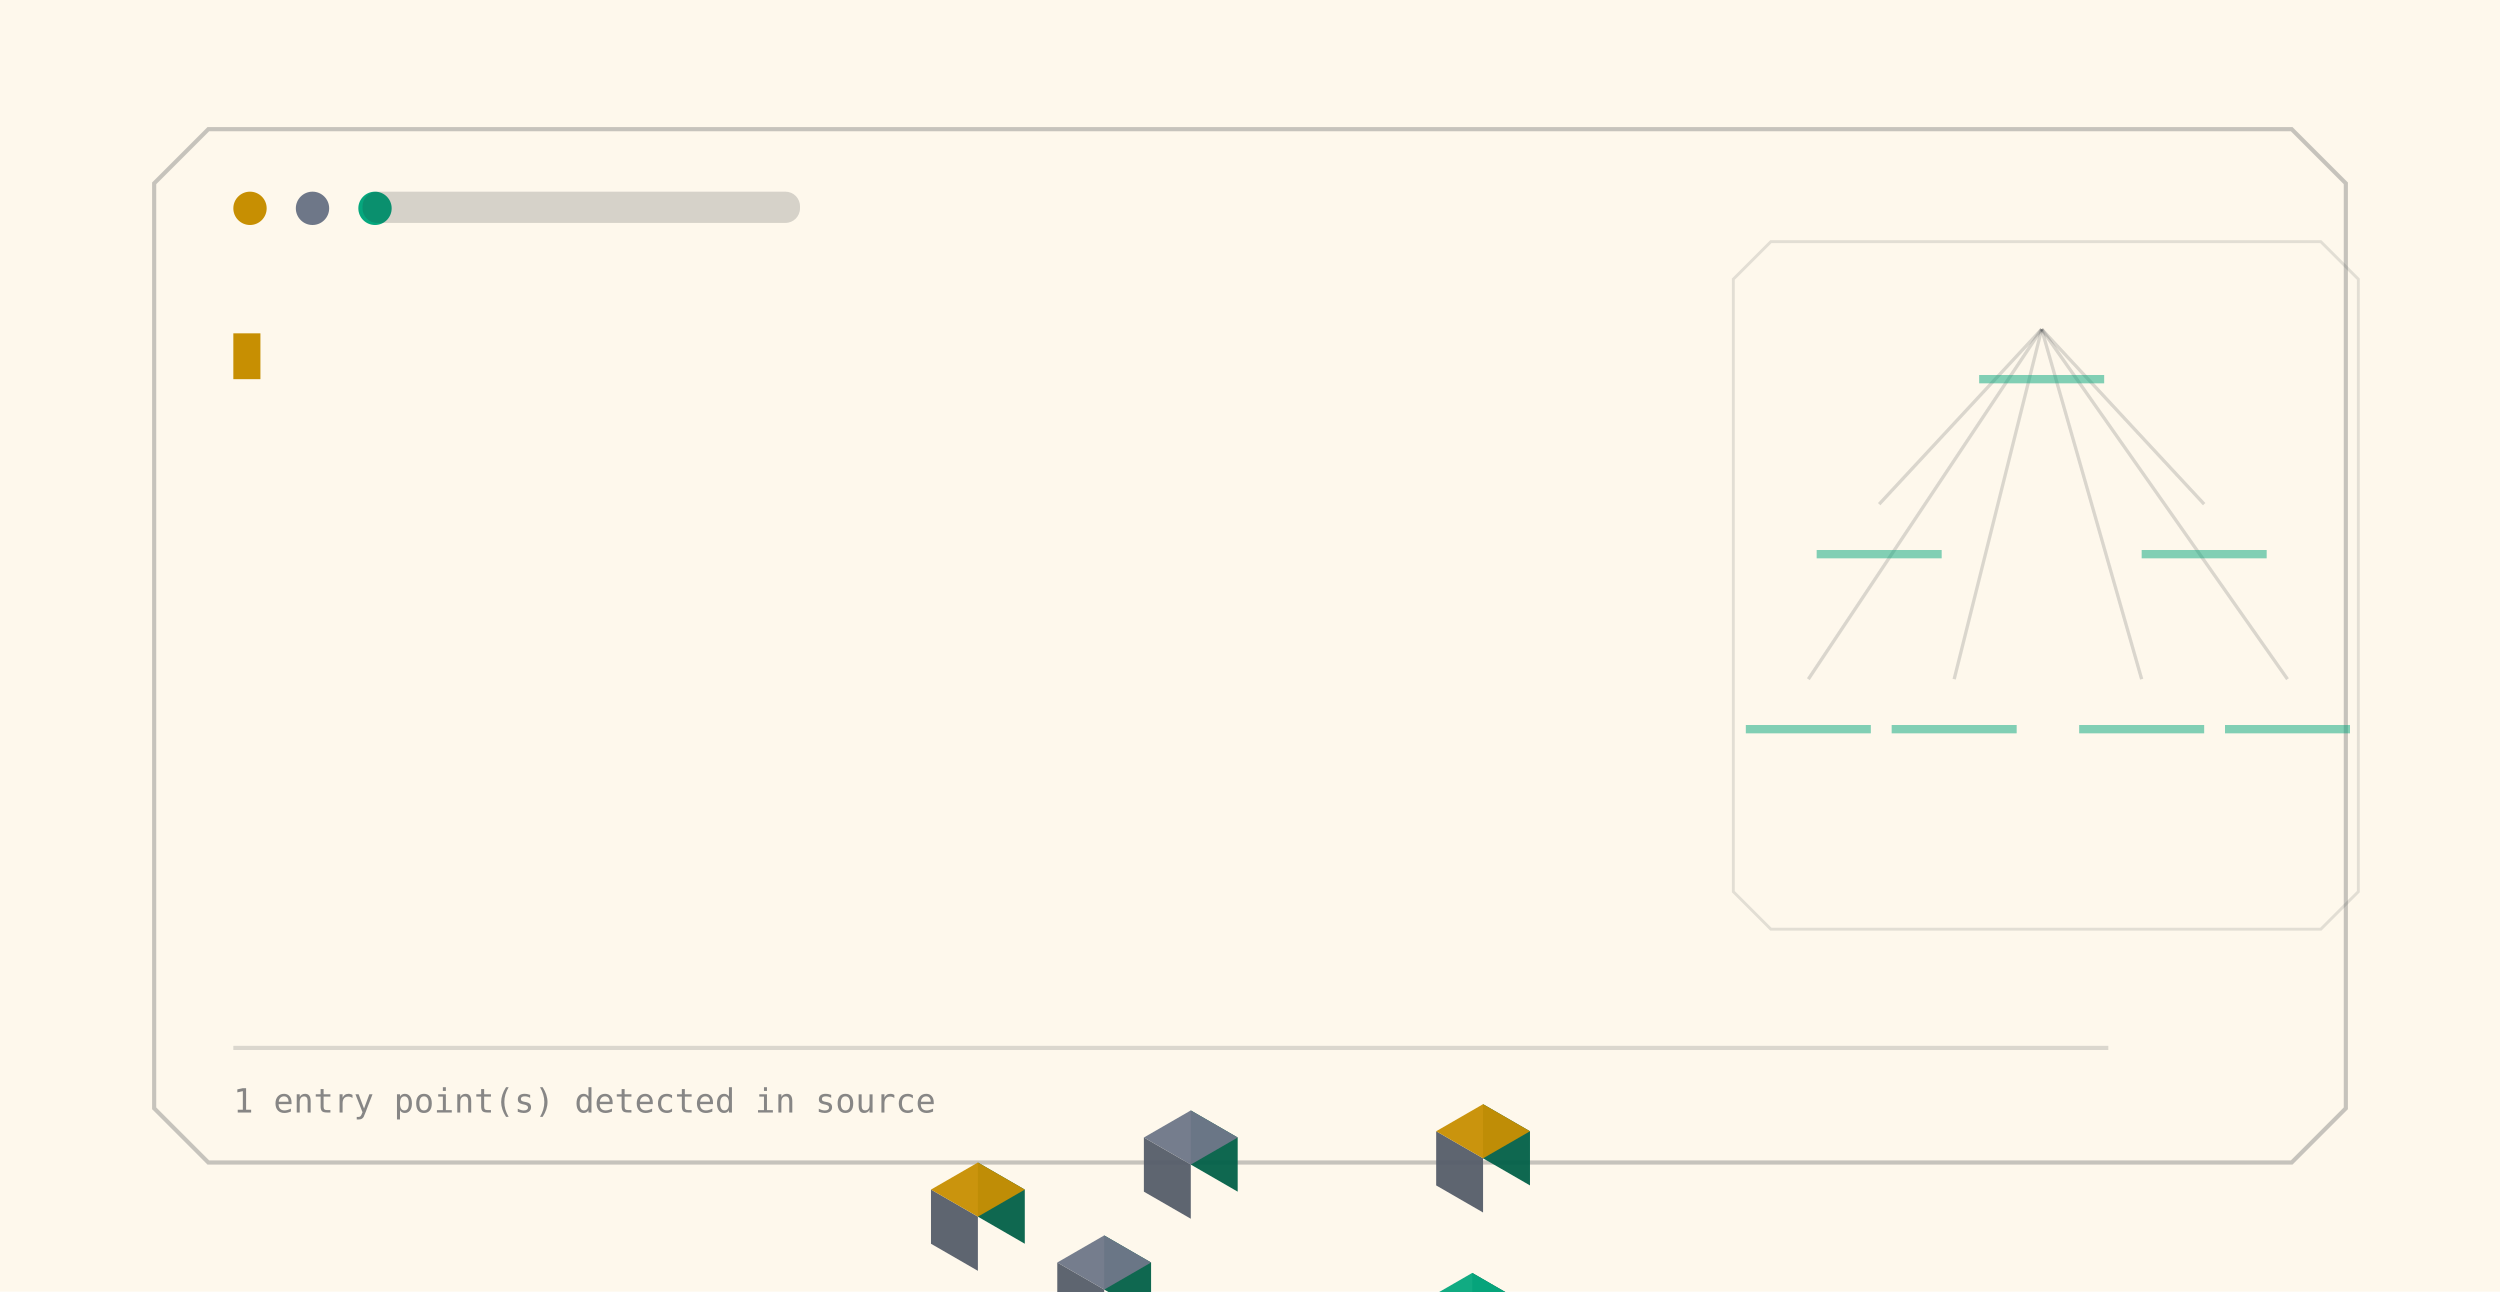
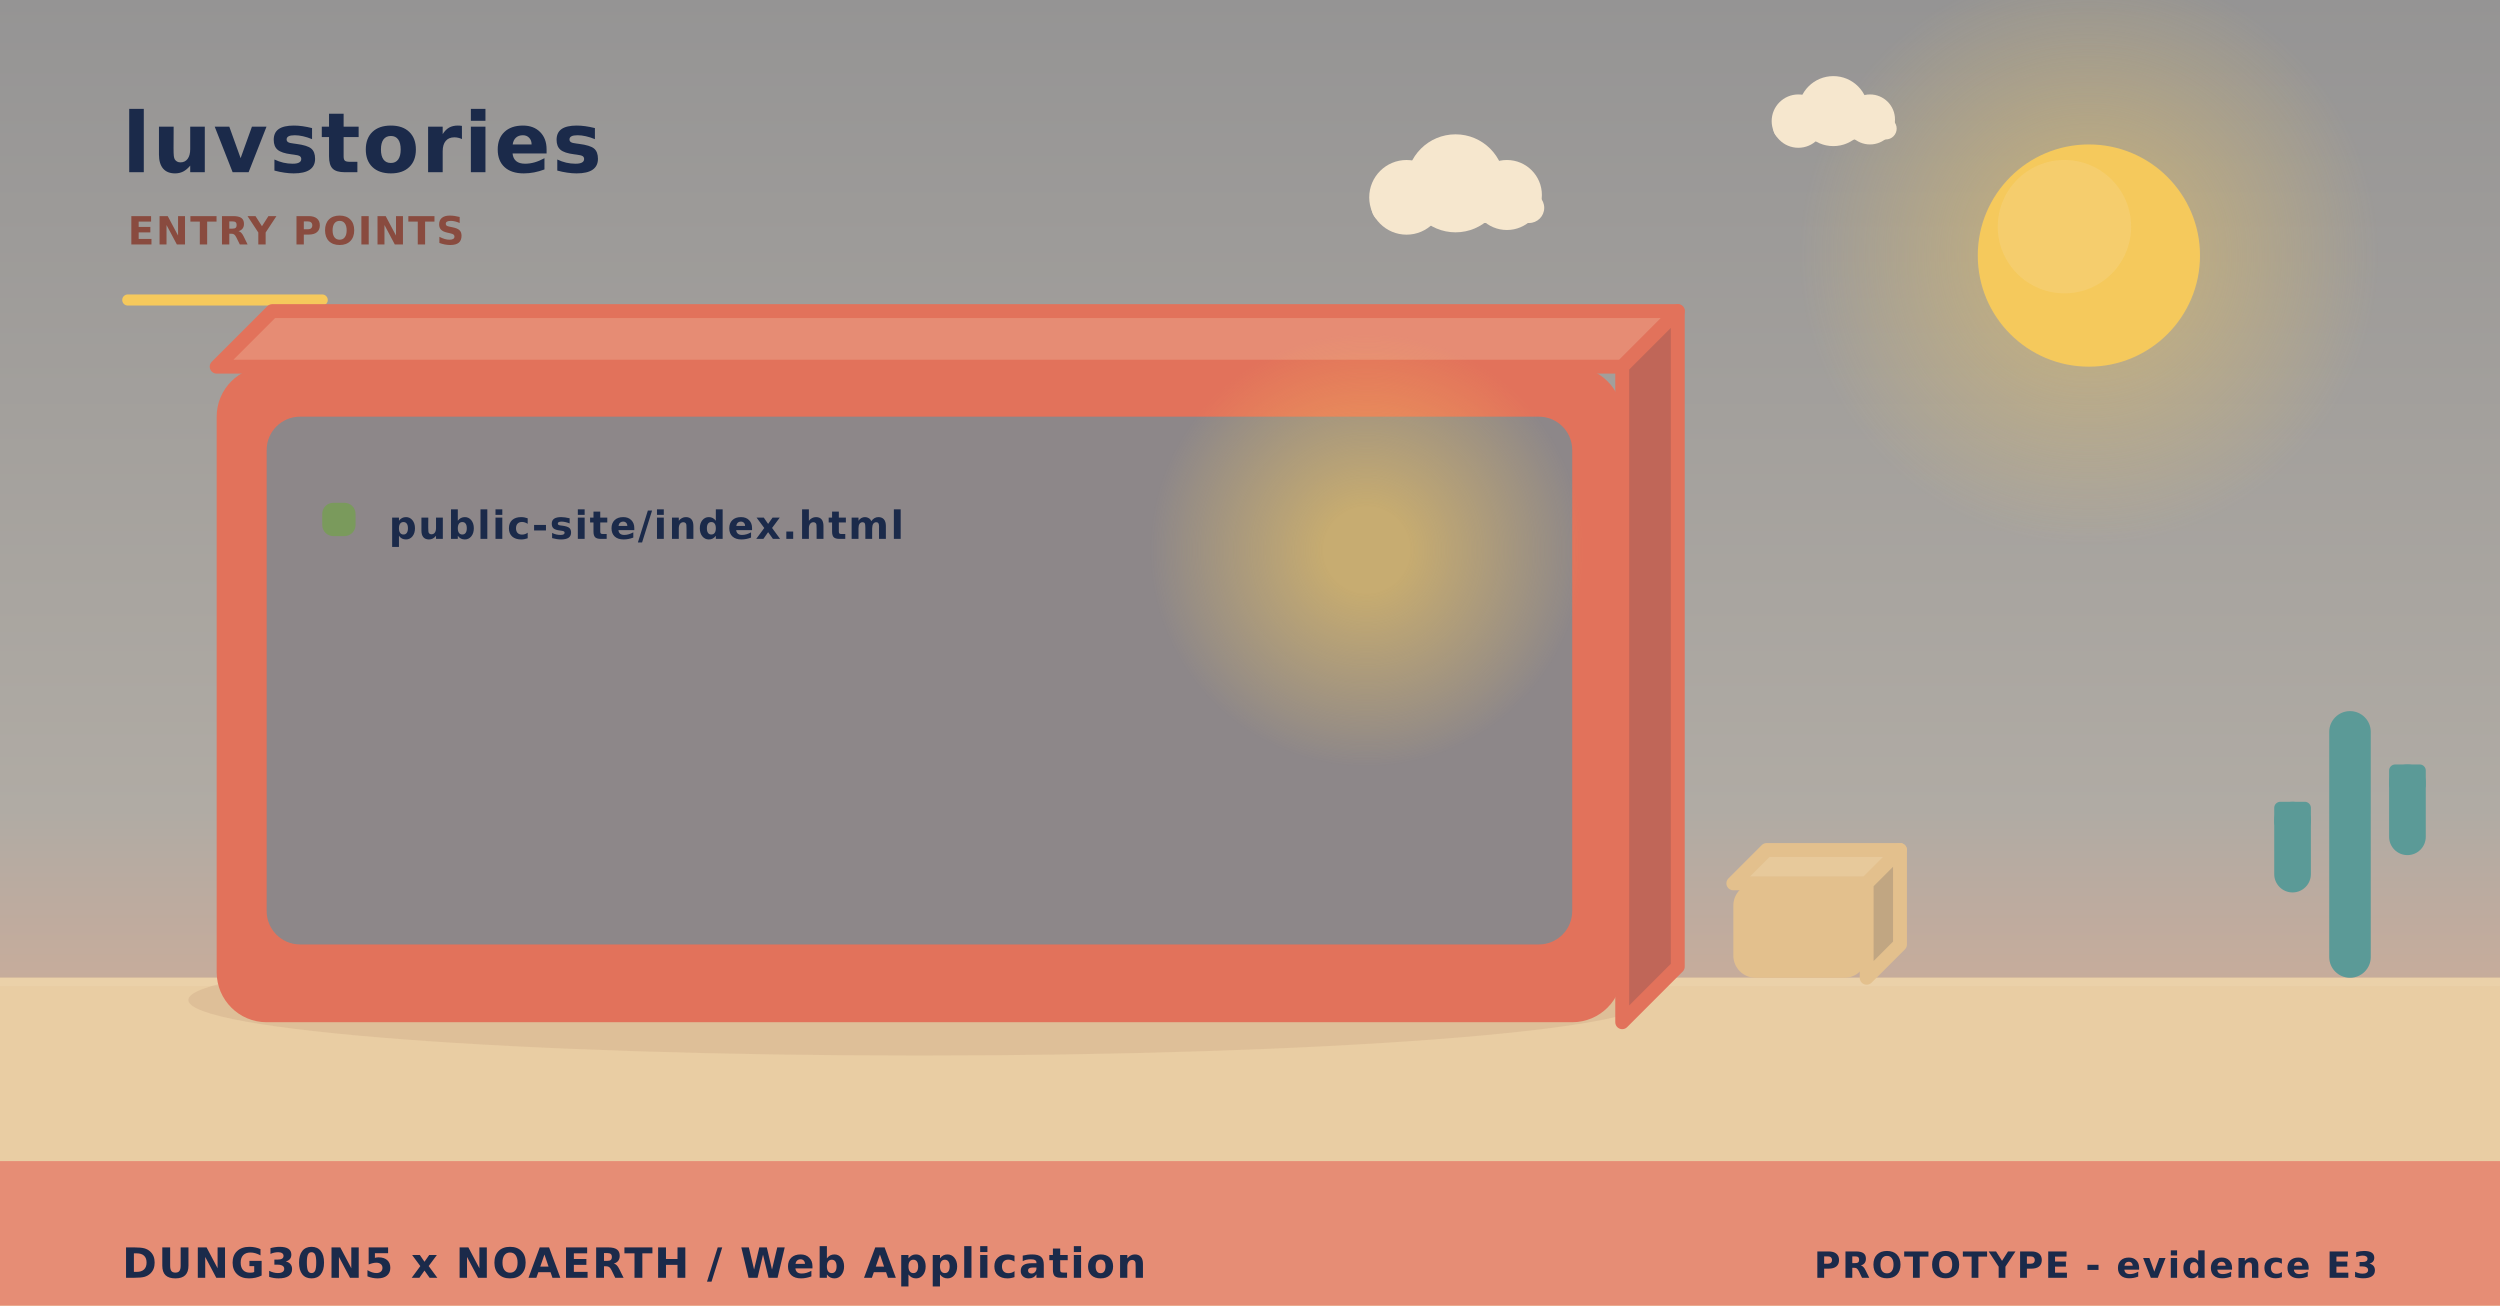
- <svg xmlns="http://www.w3.org/2000/svg" viewBox="0 0 1200 620" width="1200" height="620" role="img" aria-label="luvstories command surface">
-   <rect width="1200" height="620" fill="#fef8ec" />
-   <defs>
-     <linearGradient id="gt" x1="0" y1="0" x2="1" y2="1">
-       <stop offset="0%" stop-color="#c78f02" />
-       <stop offset="100%" stop-color="#6e7788" />
-     </linearGradient>
-   </defs>
-   <path d="M100.00,62.00 H1100.00 L1126.00,88.00 V532.00 L1100.00,558.00 H100.00 L74.00,532.00 V88.00 Z" fill="none" stroke="rgba(37,40,49,0.300)" stroke-width="2.00" opacity="0.85" />
-   <circle cx="120.00" cy="100.00" r="8.00" fill="#c78f02" opacity="1.00" />
-   <circle cx="150.00" cy="100.00" r="8.00" fill="#6e7788" opacity="1.00" />
-   <circle cx="180.00" cy="100.00" r="8.00" fill="#05a77d" opacity="1.00" />
-   <rect x="174.00" y="92.00" width="210.00" height="15.00" rx="7.00" fill="rgba(37,40,49,0.180)" opacity="1.00" />
-   <text x="112" y="148" font-family="ui-monospace,SFMono-Regular,Menlo,monospace" font-size="21" fill="rgba(37,40,49,0.800)" opacity="0">public-site/index.html<animate attributeName="opacity" values="0;1;1;0" dur="1.5s" begin="0.0s" repeatCount="indefinite" />
-   </text>
-   <rect x="112" y="160" width="13" height="22" fill="#c78f02">
-     <animate attributeName="opacity" values="1;0;1" dur="1.05s" begin="0s" repeatCount="indefinite" />
-   </rect>
-   <path d="M850.00,116.00 H1114.00 L1132.00,134.00 V428.00 L1114.00,446.00 H850.00 L832.00,428.00 V134.00 Z" fill="none" stroke="rgba(37,40,49,0.180)" stroke-width="1.40" opacity="0.70" />
-   <line x1="980.00" y1="158.00" x2="902.00" y2="242.00" stroke="rgba(37,40,49,0.300)" stroke-width="1.60" opacity="0.55" />
-   <line x1="980.00" y1="158.00" x2="1058.00" y2="242.00" stroke="rgba(37,40,49,0.300)" stroke-width="1.60" opacity="0.55" />
-   <line x1="980.00" y1="158.00" x2="868.00" y2="326.00" stroke="rgba(37,40,49,0.300)" stroke-width="1.60" opacity="0.55" />
-   <line x1="980.00" y1="158.00" x2="938.00" y2="326.00" stroke="rgba(37,40,49,0.300)" stroke-width="1.60" opacity="0.55" />
-   <line x1="980.00" y1="158.00" x2="1028.00" y2="326.00" stroke="rgba(37,40,49,0.300)" stroke-width="1.60" opacity="0.55" />
-   <line x1="980.00" y1="158.00" x2="1098.00" y2="326.00" stroke="rgba(37,40,49,0.300)" stroke-width="1.60" opacity="0.55" />
-   <polygon points="711.87,556.00 734.39,569.00 734.39,543.00 711.87,530.00" fill="#036148" opacity="0.95" />
-   <polygon points="689.36,569.00 711.87,582.00 711.87,556.00 689.36,543.00" fill="#565d6a" opacity="0.95" />
-   <polygon points="711.87,530.00 734.39,543.00 711.87,556.00 689.36,543.00" fill="#c78f02" opacity="0.95" />
+ <svg xmlns="http://www.w3.org/2000/svg" width="900" height="470" viewBox="0 0 900 470" role="img" aria-label="luvstories - how it is operated">
+   <linearGradient id="skyt" x1="0" y1="0" x2="0" y2="1">
+     <stop offset="0" stop-color="#959494" />
+     <stop offset="0.62" stop-color="#b0aba4" />
+     <stop offset="1" stop-color="#f3ad8a" />
+   </linearGradient>
+   <rect width="900" height="470" fill="url(#skyt)" />
+   <radialGradient id="sunt">
+     <stop offset="0.35" stop-color="#f5c95c" stop-opacity="0.34" />
+     <stop offset="1" stop-color="#f5c95c" stop-opacity="0" />
+   </radialGradient>
+   <circle cx="752" cy="92" r="104" fill="url(#sunt)" />
+   <circle cx="752" cy="92" r="40" fill="#f5c95c" />
+   <circle cx="743.2" cy="81.6" r="24" fill="#f5d27e" opacity="0.5" />
  <g>
-     <rect x="950.00" y="180.00" width="60.00" height="4.00" rx="0.00" fill="rgba(5,167,125,0.500)" opacity="1.00" />
-     <animate attributeName="opacity" values="0.25;1.0;0.25" dur="14.75s" begin="0.0s" repeatCount="indefinite" />
+     <circle cx="524" cy="66" r="17.64" fill="#f6e7ce" />
+     <circle cx="506.36" cy="71.04" r="13.44" fill="#f6e7ce" />
+     <circle cx="542.48" cy="70.2" r="12.6" fill="#f6e7ce" />
+     <rect x="493.76" y="69.36" width="62.16" height="10.92" rx="5.46" fill="#f6e7ce" />
+     <animateTransform attributeName="transform" type="translate" values="0 0;24 0;0 0" dur="36s" begin="0s" repeatCount="indefinite" />
  </g>
-   <polygon points="571.58,559.00 594.09,572.00 594.09,546.00 571.58,533.00" fill="#036148" opacity="0.95" />
-   <polygon points="549.06,572.00 571.58,585.00 571.58,559.00 549.06,546.00" fill="#565d6a" opacity="0.95" />
-   <polygon points="571.58,533.00 594.09,546.00 571.58,559.00 549.06,546.00" fill="#6e7788" opacity="0.95" />
  <g>
-     <rect x="872.00" y="264.00" width="60.00" height="4.00" rx="0.00" fill="rgba(5,167,125,0.500)" opacity="1.00" />
-     <animate attributeName="opacity" values="0.25;1.0;0.25" dur="14.75s" begin="0.4s" repeatCount="indefinite" />
+     <circle cx="660" cy="40" r="12.6" fill="#f6e7ce" />
+     <circle cx="647.4" cy="43.6" r="9.6" fill="#f6e7ce" />
+     <circle cx="673.2" cy="43" r="9" fill="#f6e7ce" />
+     <rect x="638.4" y="42.4" width="44.4" height="7.8" rx="3.9" fill="#f6e7ce" />
+     <animateTransform attributeName="transform" type="translate" values="0 0;-18 0;0 0" dur="46s" begin="3s" repeatCount="indefinite" />
  </g>
-   <polygon points="706.68,637.00 729.19,650.00 729.19,624.00 706.68,611.00" fill="#036148" opacity="0.95" />
-   <polygon points="684.16,650.00 706.68,663.00 706.68,637.00 684.16,624.00" fill="#565d6a" opacity="0.95" />
-   <polygon points="706.68,611.00 729.19,624.00 706.68,637.00 684.16,624.00" fill="#05a77d" opacity="0.95" />
+   <rect x="0" y="352" width="900" height="118" fill="#e9cda3" />
+   <rect x="0" y="352" width="900" height="3" fill="#ebd1a9" />
+   <text x="44" y="62" font-family="Verdana,DejaVu Sans,sans-serif" font-size="30" font-weight="700" letter-spacing="0.6" fill="#1b2a4a" text-anchor="start">luvstories</text>
+   <text x="46" y="88" font-family="Verdana,DejaVu Sans,sans-serif" font-size="14" font-weight="700" letter-spacing="0.6" fill="#894b3f" text-anchor="start">ENTRY POINTS</text>
+   <rect x="44" y="106" width="74" height="4" rx="2" fill="#f5c95c" />
+   <ellipse cx="331" cy="360" rx="263.2" ry="20" fill="rgba(138,90,68,0.11)" />
+   <path d="M78,132 L584,132 L604,112 L98,112 Z" fill="#e68c74" stroke="#e2725b" stroke-width="5" stroke-linejoin="round" />
+   <path d="M584,132 L604,112 L604,348 L584,368 Z" fill="#c06658" stroke="#e2725b" stroke-width="5" stroke-linejoin="round" />
+   <rect x="78" y="132" width="506" height="236" rx="18" fill="#e2725b" />
+   <rect x="96" y="150" width="470" height="190" rx="12" fill="#88888c" opacity="0.94" />
+   <radialGradient id="lamp64193">
+     <stop offset="0.2" stop-color="#f5c95c" stop-opacity="0.55" />
+     <stop offset="1" stop-color="#f5c95c" stop-opacity="0" />
+   </radialGradient>
+   <circle cx="492" cy="198" r="78" fill="url(#lamp64193)" />
+   <rect x="116" y="181" width="12" height="12" rx="4" fill="#7a9a5c" />
  <g>
-     <rect x="1028.00" y="264.00" width="60.00" height="4.00" rx="0.00" fill="rgba(5,167,125,0.500)" opacity="1.00" />
-     <animate attributeName="opacity" values="0.25;1.0;0.25" dur="14.75s" begin="0.8s" repeatCount="indefinite" />
+     <text x="140" y="194" font-family="Verdana,DejaVu Sans,sans-serif" font-size="14" font-weight="700" letter-spacing="0.6" fill="#1b2a4a" text-anchor="start">public-site/index.html</text>
+     <animateTransform attributeName="transform" type="translate" values="0 10;0 0" dur="0.7s" begin="0.4s" fill="freeze" />
  </g>
-   <polygon points="469.39,584.00 491.90,597.00 491.90,571.00 469.39,558.00" fill="#036148" opacity="0.95" />
-   <polygon points="446.87,597.00 469.39,610.00 469.39,584.00 446.87,571.00" fill="#565d6a" opacity="0.95" />
-   <polygon points="469.39,558.00 491.90,571.00 469.39,584.00 446.87,571.00" fill="#c78f02" opacity="0.95" />
-   <g>
-     <rect x="838.00" y="348.00" width="60.00" height="4.00" rx="0.00" fill="rgba(5,167,125,0.500)" opacity="1.00" />
-     <animate attributeName="opacity" values="0.25;1.0;0.25" dur="14.75s" begin="1.2s" repeatCount="indefinite" />
-   </g>
-   <polygon points="530.01,619.00 552.52,632.00 552.52,606.00 530.01,593.00" fill="#036148" opacity="0.95" />
-   <polygon points="507.49,632.00 530.01,645.00 530.01,619.00 507.49,606.00" fill="#565d6a" opacity="0.95" />
-   <polygon points="530.01,593.00 552.52,606.00 530.01,619.00 507.49,606.00" fill="#6e7788" opacity="0.95" />
-   <g>
-     <rect x="908.00" y="348.00" width="60.00" height="4.00" rx="0.00" fill="rgba(5,167,125,0.500)" opacity="1.00" />
-     <animate attributeName="opacity" values="0.25;1.0;0.25" dur="14.75s" begin="1.6s" repeatCount="indefinite" />
-   </g>
-   <polygon points="607.95,664.00 630.47,677.00 630.47,651.00 607.95,638.00" fill="#036148" opacity="0.95" />
-   <polygon points="585.43,677.00 607.95,690.00 607.95,664.00 585.43,651.00" fill="#565d6a" opacity="0.95" />
-   <polygon points="607.95,638.00 630.47,651.00 607.95,664.00 585.43,651.00" fill="#05a77d" opacity="0.95" />
-   <g>
-     <rect x="998.00" y="348.00" width="60.00" height="4.00" rx="0.00" fill="rgba(5,167,125,0.500)" opacity="1.00" />
-     <animate attributeName="opacity" values="0.25;1.0;0.25" dur="14.75s" begin="2.0s" repeatCount="indefinite" />
-   </g>
-   <polygon points="668.57,699.00 691.09,712.00 691.09,686.00 668.57,673.00" fill="#036148" opacity="0.95" />
-   <polygon points="646.05,712.00 668.57,725.00 668.57,699.00 646.05,686.00" fill="#565d6a" opacity="0.95" />
-   <polygon points="668.57,673.00 691.09,686.00 668.57,699.00 646.05,686.00" fill="#c78f02" opacity="0.95" />
-   <g>
-     <rect x="1068.00" y="348.00" width="60.00" height="4.00" rx="0.00" fill="rgba(5,167,125,0.500)" opacity="1.00" />
-     <animate attributeName="opacity" values="0.25;1.0;0.25" dur="14.75s" begin="2.4s" repeatCount="indefinite" />
-   </g>
-   <rect x="112.00" y="502.00" width="900.00" height="2.00" rx="0.00" fill="rgba(37,40,49,0.160)" opacity="1.00" />
-   <text x="112" y="534" font-family="ui-monospace,Menlo,monospace" font-size="16" fill="rgba(37,40,49,0.550)">1 entry point(s) detected in source</text>
+   <path d="M624,318 L672,318 L684,306 L636,306 Z" fill="#e7c99b" stroke="#e3c08d" stroke-width="5" stroke-linejoin="round" />
+   <path d="M672,318 L684,306 L684,340 L672,352 Z" fill="#c1a682" stroke="#e3c08d" stroke-width="5" stroke-linejoin="round" />
+   <rect x="624" y="318" width="48" height="34" rx="8" fill="#e3c08d" />
+   <rect x="838.52" y="256" width="14.96" height="96" rx="7.48" fill="#5b9a97" />
+   <rect x="818.72" y="288.64" width="13.2" height="32.64" rx="6.6" fill="#5b9a97" />
+   <rect x="818.72" y="288.64" width="13.2" height="9.6" rx="2.2" fill="#5b9a97" />
+   <rect x="860.08" y="275.2" width="13.2" height="32.64" rx="6.6" fill="#5b9a97" />
+   <rect x="860.08" y="275.2" width="13.2" height="9.6" rx="2.2" fill="#5b9a97" />
+   <rect x="0" y="418" width="900" height="52" rx="0" fill="#e68972" opacity="0.94" />
+   <text x="44" y="460" font-family="Verdana,DejaVu Sans,sans-serif" font-size="15" font-weight="700" letter-spacing="0.6" fill="#1b2a4a" text-anchor="start">DUNG30N5 x NOAERTH  /  Web Application</text>
+   <text x="856" y="460" font-family="Verdana,DejaVu Sans,sans-serif" font-size="13" font-weight="700" letter-spacing="0.6" fill="#1b2a4a" text-anchor="end">PROTOTYPE  -  evidence E3</text>
</svg>
